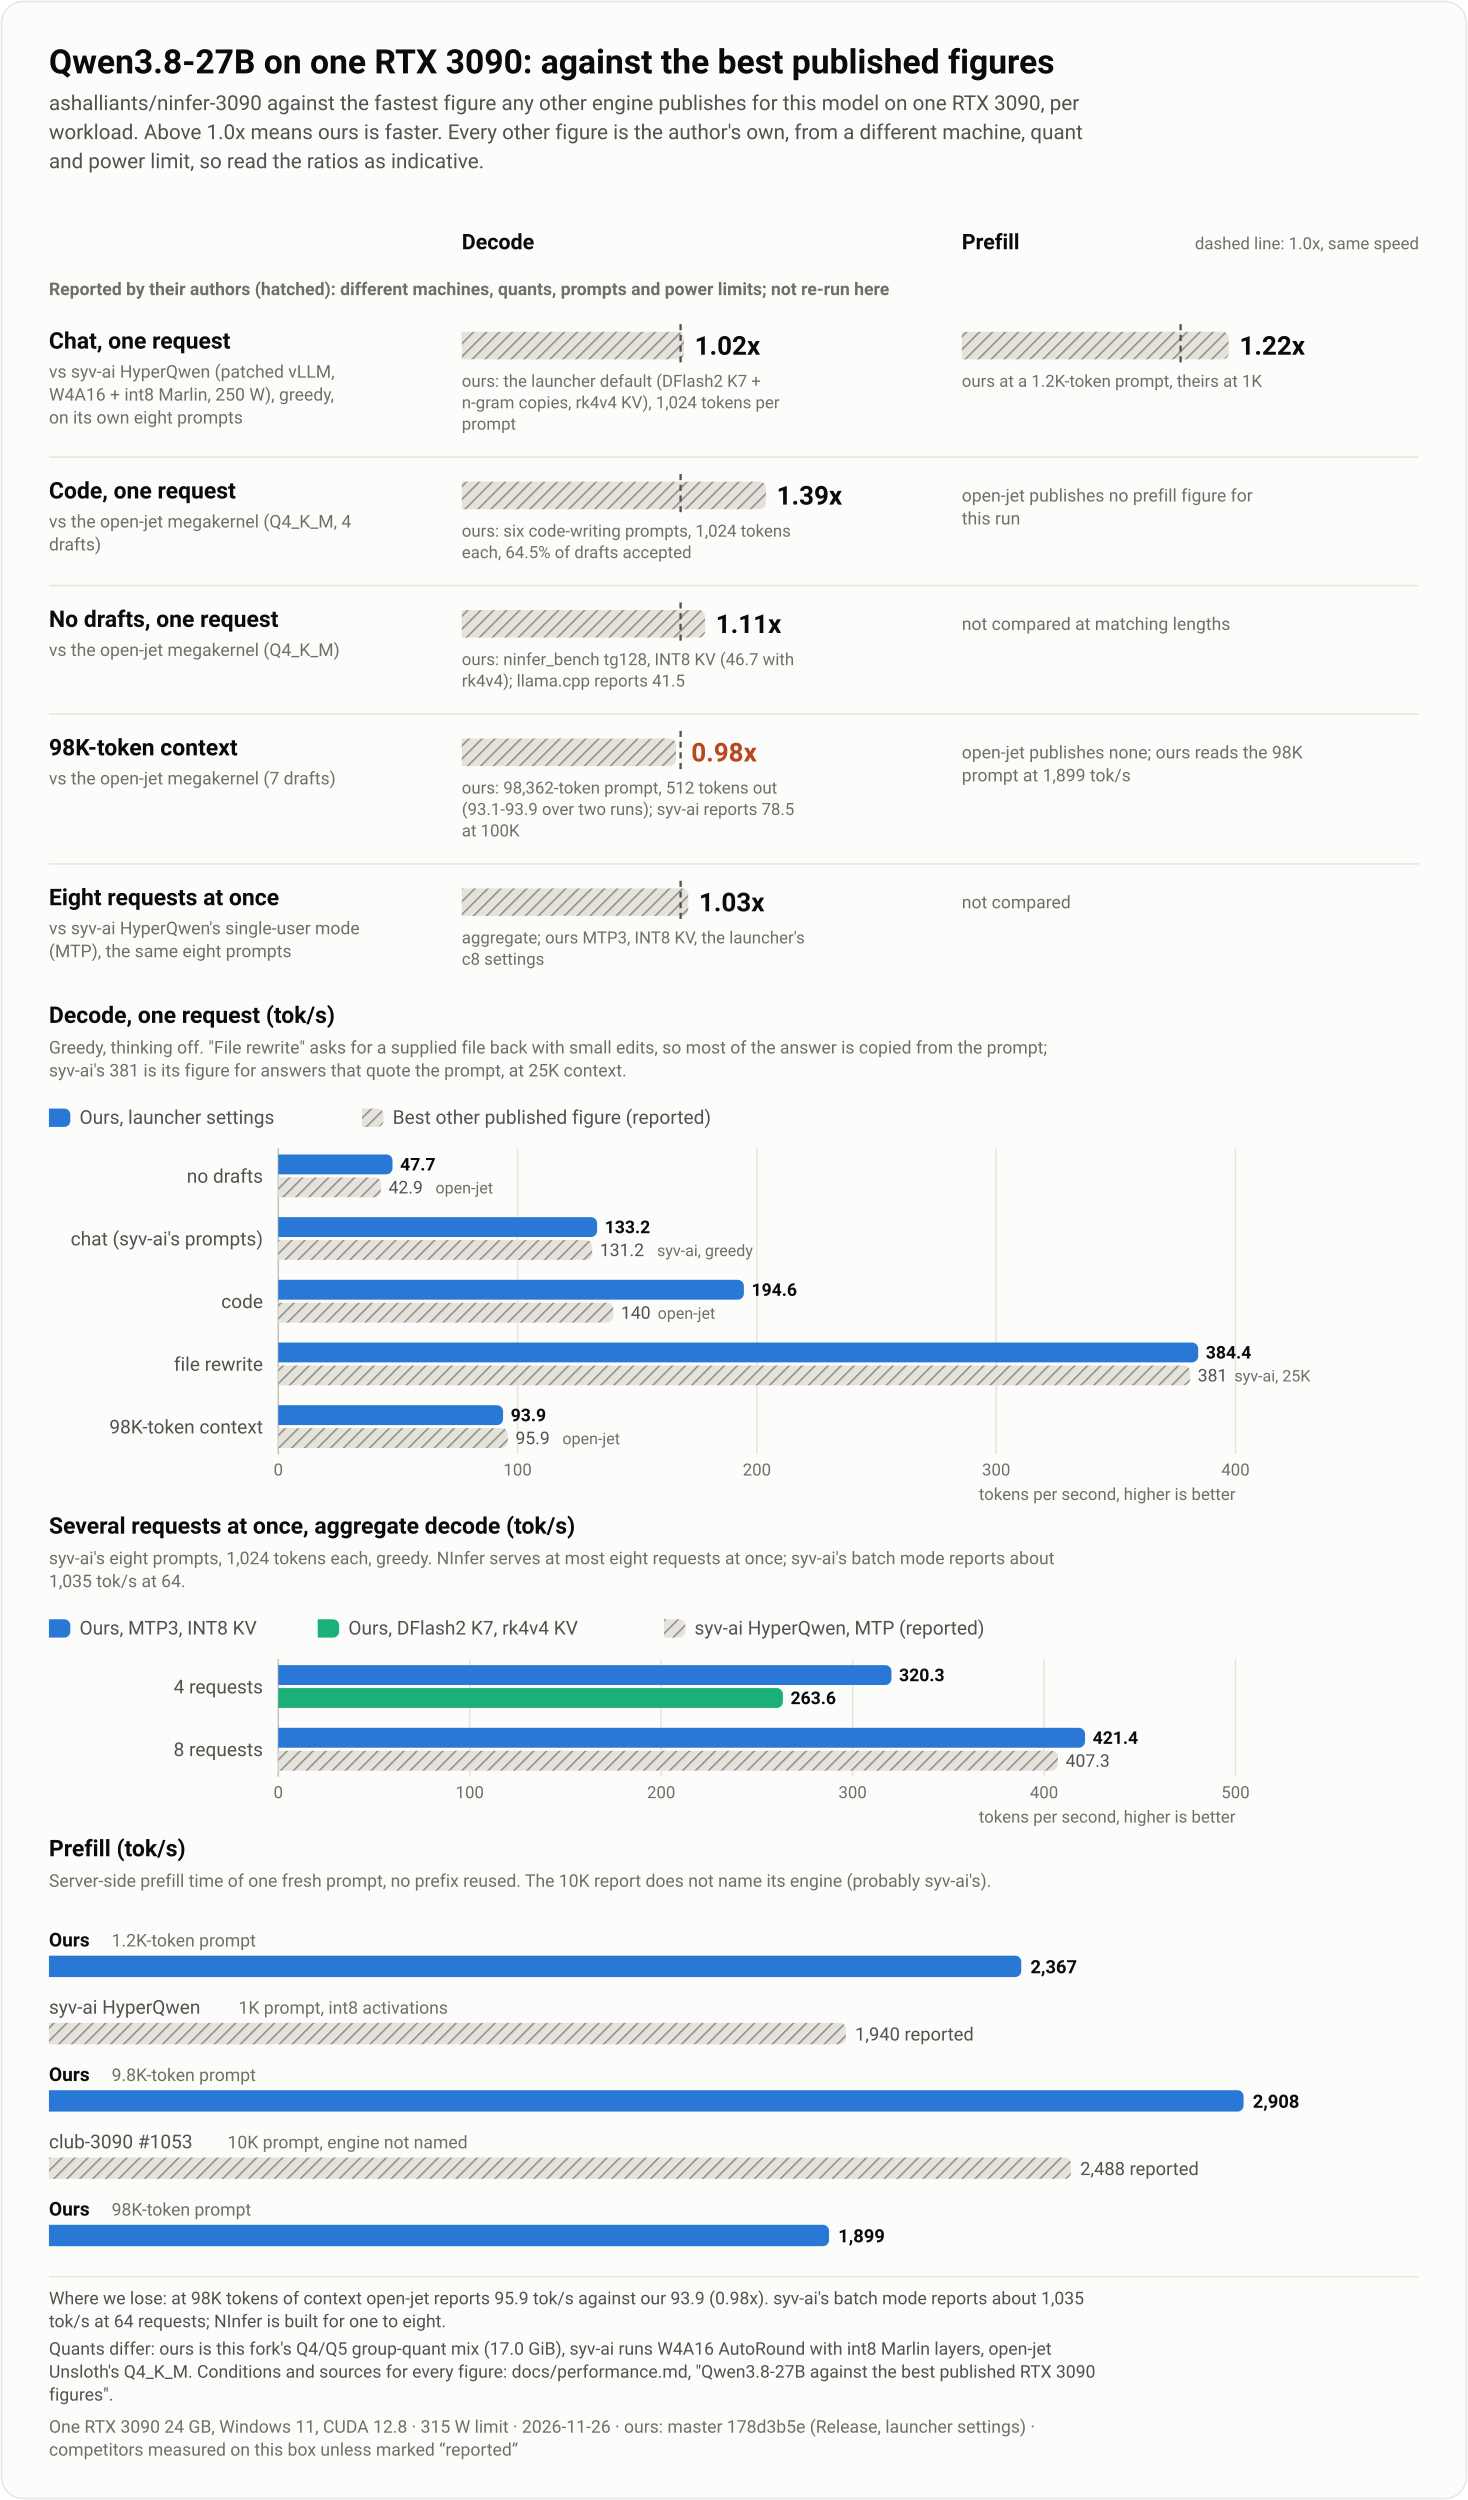
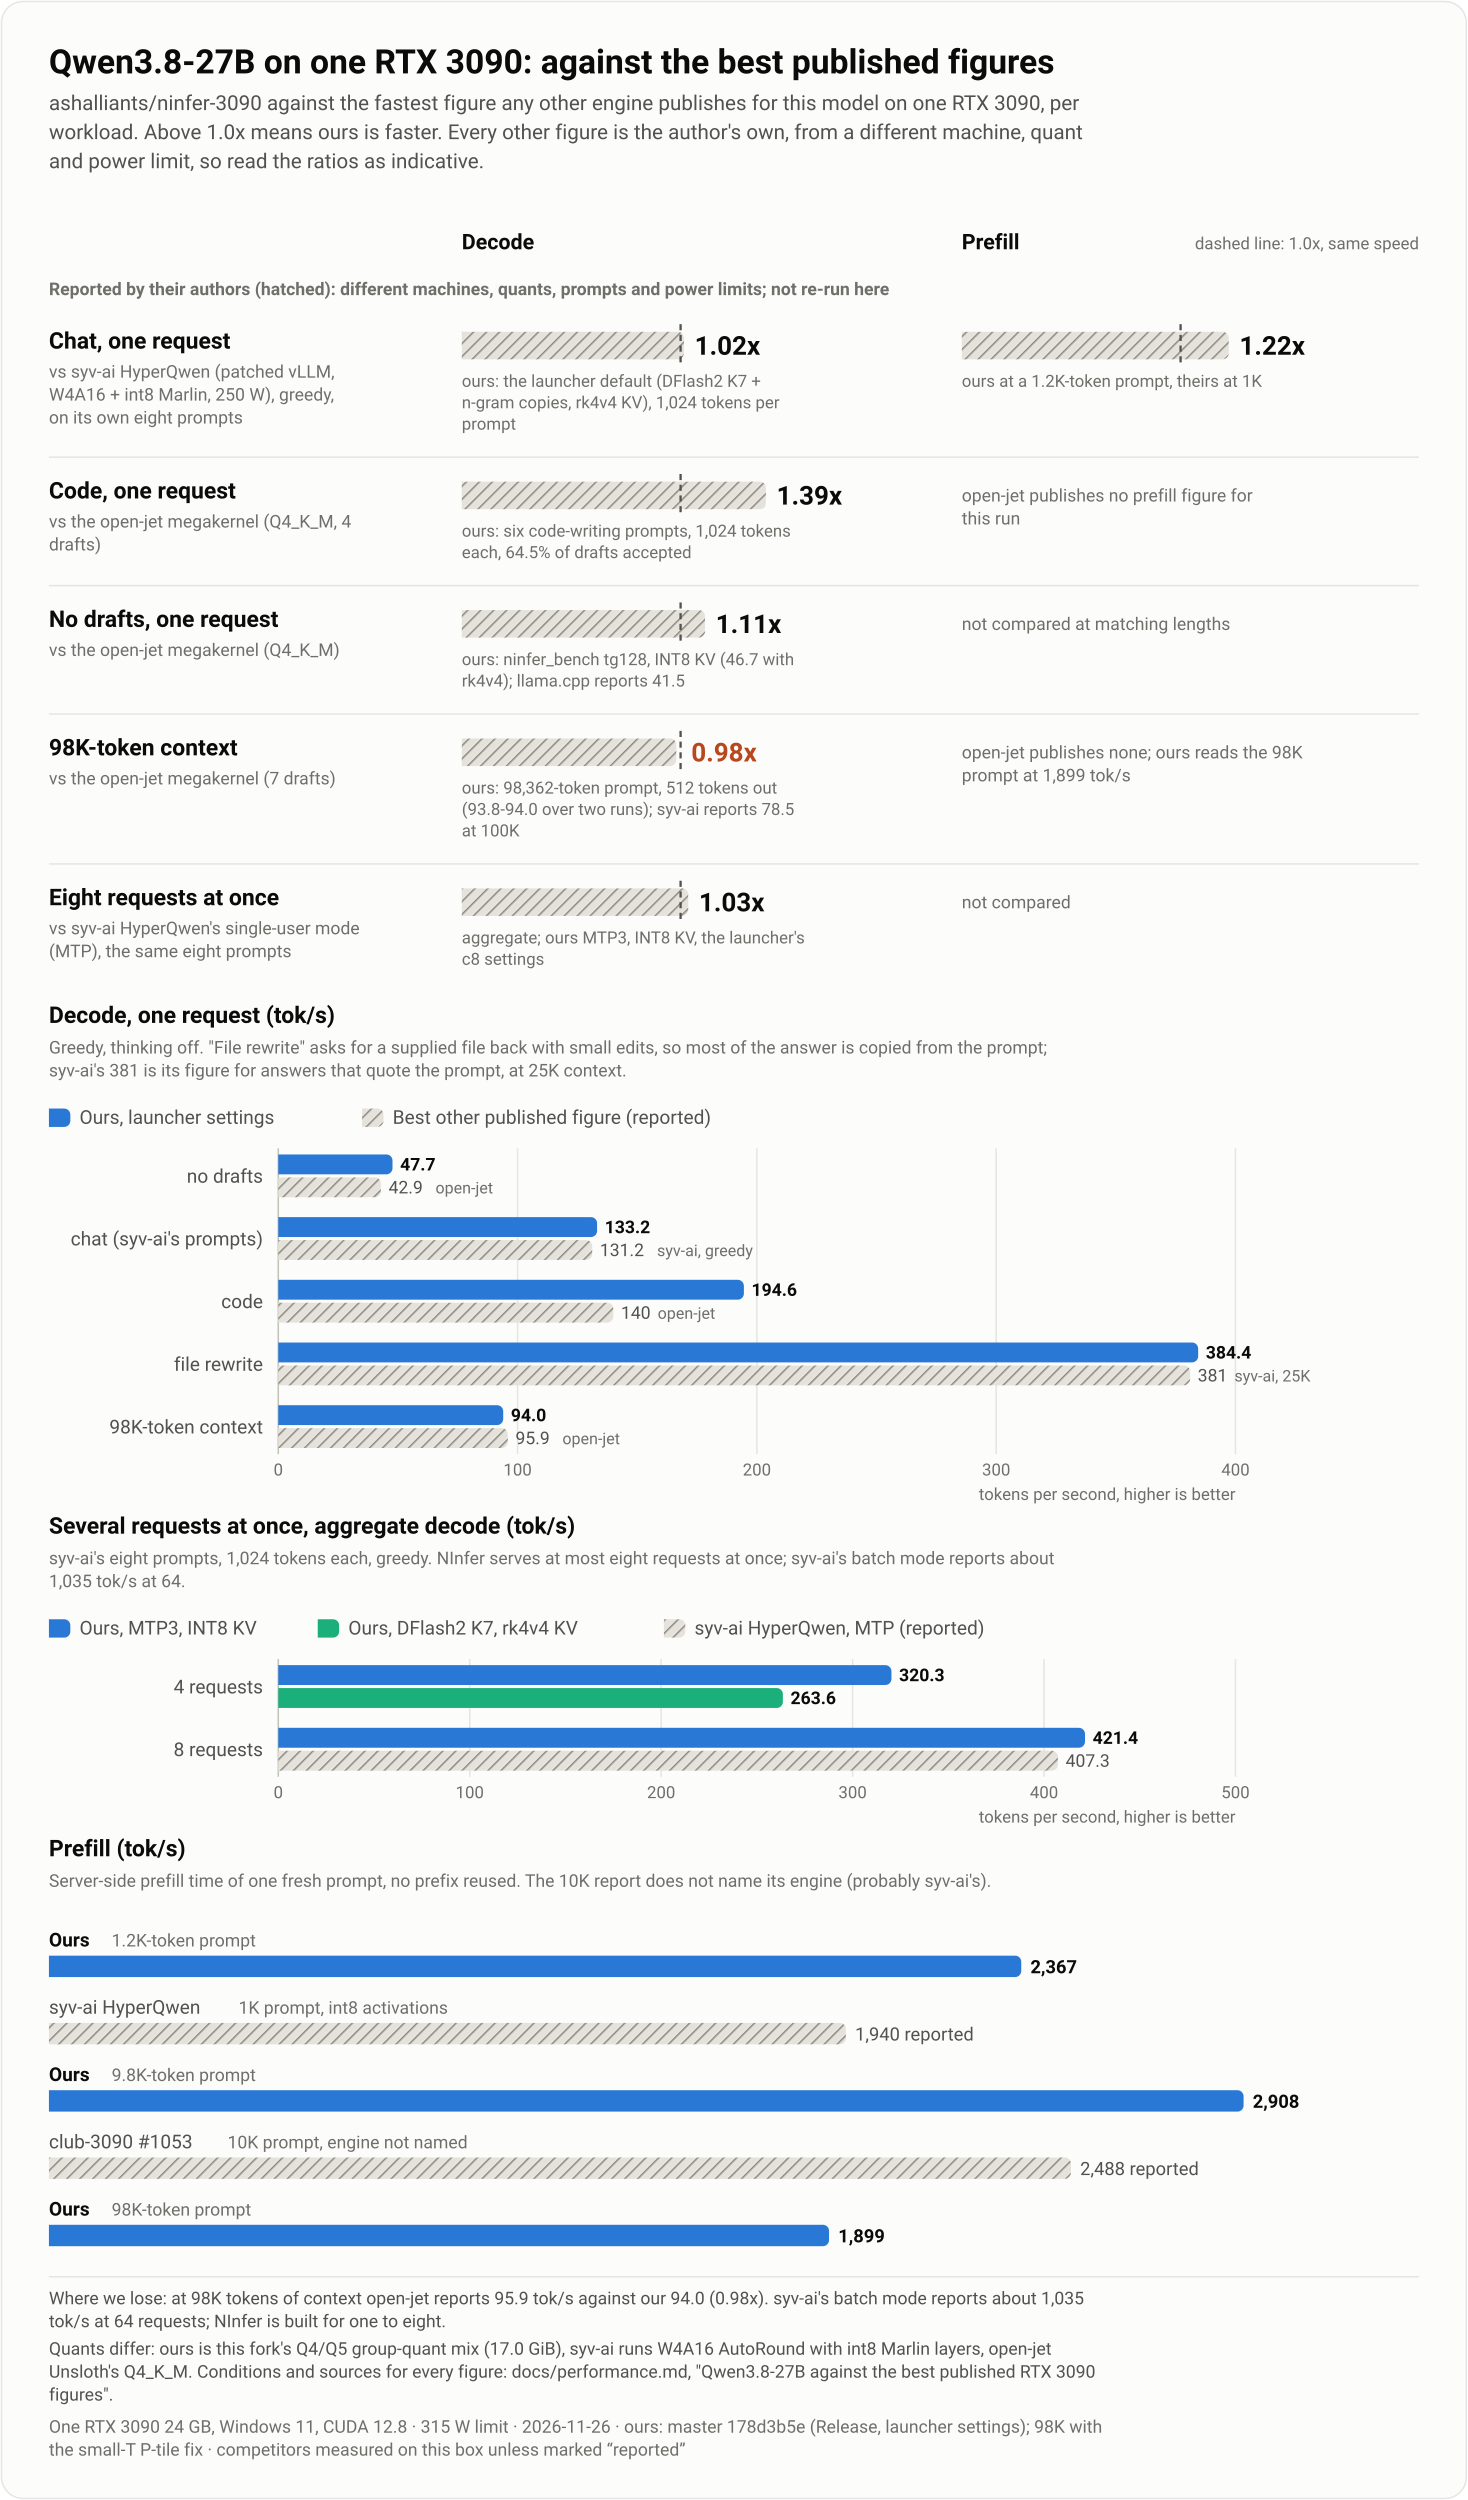
- <svg xmlns="http://www.w3.org/2000/svg" viewBox="0 0 960 1635" width="960" height="1635" role="img" aria-label="Qwen3.8-27B on one RTX 3090, ashalliants/ninfer-3090 against the best published figures. Chat, one request, vs syv-ai HyperQwen: 1.02x decode (133.2 vs 131.2), 1.22x prefill. Code vs open-jet: 1.39x (194.6 vs 140). No drafts vs open-jet: 1.11x (47.7 vs 42.9). 98K-token context vs open-jet: 0.98x (93.9 vs 95.9). Eight requests at once vs syv-ai: 1.03x (421.4 vs 407.3).">
+ <svg xmlns="http://www.w3.org/2000/svg" viewBox="0 0 960 1635" width="960" height="1635" role="img" aria-label="Qwen3.8-27B on one RTX 3090, ashalliants/ninfer-3090 against the best published figures. Chat, one request, vs syv-ai HyperQwen: 1.02x decode (133.2 vs 131.2), 1.22x prefill. Code vs open-jet: 1.39x (194.6 vs 140). No drafts vs open-jet: 1.11x (47.7 vs 42.9). 98K-token context vs open-jet: 0.98x (94.0 vs 95.9). Eight requests at once vs syv-ai: 1.03x (421.4 vs 407.3).">
  <style>
    .surface { fill: #fcfcfb; stroke: rgba(11,11,11,0.10); }
    .t1 { fill: #0b0b0b; } .t2 { fill: #52514e; } .t3 { fill: #6f6e69; }
    .grid { stroke: #e6e5df; } .base { stroke: #c3c2b7; } .ref { stroke: #52514e; stroke-dasharray: 4 3; }
    .ours { fill: #2a78d6; } .alt { fill: #1baf7a; } .same { fill: #eb6834; } .prev { fill: #b5b3aa; }
    .rep { fill: url(#hatch-rtx3090-qwen38-27b); } .hatchbg { fill: #e4e2da; } .hatchln { stroke: #8f8d86; }
    .win { fill: #1d5fb0; } .loss { fill: #b8471d; }
    text { font-family: system-ui, -apple-system, "Segoe UI", Roboto, "Helvetica Neue", Arial, sans-serif; }
    @media (prefers-color-scheme: dark) {
      .surface { fill: #1a1a19; stroke: rgba(255,255,255,0.12); }
      .t1 { fill: #f4f3ef; } .t2 { fill: #c3c2b7; } .t3 { fill: #a3a29b; }
      .grid { stroke: #2e2e2b; } .base { stroke: #4a4a46; } .ref { stroke: #c3c2b7; }
      .ours { fill: #3987e5; } .alt { fill: #199e70; } .same { fill: #d95926; } .prev { fill: #6f6e69; }
      .hatchbg { fill: #3a3935; } .hatchln { stroke: #8f8d86; }
      .win { fill: #79b0f0; } .loss { fill: #f08a5d; }
    }
  </style>
  <defs>
    <pattern id="hatch-rtx3090-qwen38-27b" width="6" height="6" patternUnits="userSpaceOnUse" patternTransform="rotate(45)">
      <rect width="6" height="6" class="hatchbg" />
      <line x1="0" y1="0" x2="0" y2="6" class="hatchln" stroke-width="2" />
    </pattern>
  </defs>
  <rect x="1" y="1" width="958" height="1633" rx="14" class="surface" stroke-width="1" />
  <text x="32.0" y="48.0" class="t1" font-size="22" font-weight="700" text-anchor="start">Qwen3.8-27B on one RTX 3090: against the best published figures</text>
  <text x="32.0" y="72.0" class="t2" font-size="13.5" font-weight="400" text-anchor="start">ashalliants/ninfer-3090 against the fastest figure any other engine publishes for this model on one RTX 3090, per</text>
  <text x="32.0" y="91.0" class="t2" font-size="13.5" font-weight="400" text-anchor="start">workload. Above 1.0x means ours is faster. Every other figure is the author's own, from a different machine, quant</text>
  <text x="32.0" y="110.0" class="t2" font-size="13.5" font-weight="400" text-anchor="start">and power limit, so read the ratios as indicative.</text>
  <text x="302.0" y="163.0" class="t1" font-size="14" font-weight="700" text-anchor="start">Decode</text>
  <text x="629.0" y="163.0" class="t1" font-size="14" font-weight="700" text-anchor="start">Prefill</text>
  <text x="928.0" y="163.0" class="t3" font-size="11" font-weight="400" text-anchor="end">dashed line: 1.0x, same speed</text>
  <text x="32.0" y="193.0" class="t3" font-size="11.5" font-weight="600" text-anchor="start">Reported by their authors (hatched): different machines, quants, prompts and power limits; not re-run here</text>
  <text x="32.0" y="228.0" class="t1" font-size="15" font-weight="700" text-anchor="start">Chat, one request</text>
  <text x="32.0" y="247.0" class="t3" font-size="11.5" font-weight="400" text-anchor="start">vs syv-ai HyperQwen (patched vLLM,</text>
  <text x="32.0" y="262.0" class="t3" font-size="11.5" font-weight="400" text-anchor="start">W4A16 + int8 Marlin, 250 W), greedy,</text>
  <text x="32.0" y="277.0" class="t3" font-size="11.5" font-weight="400" text-anchor="start">on its own eight prompts</text>
  <path class="rep" d="M302.0,217.0 h141.3 a4,4 0 0 1 4,4 v10.0 a4,4 0 0 1 -4,4 h-141.3 z" />
  <line x1="445.1" y1="212.0" x2="445.1" y2="240.0" class="ref" stroke-width="1.5" />
  <text x="454.3" y="232.0" class="t1" font-size="17" font-weight="700" text-anchor="start">1.02x</text>
  <text x="302.0" y="253.0" class="t3" font-size="11" font-weight="400" text-anchor="start">ours: the launcher default (DFlash2 K7 +</text>
  <text x="302.0" y="267.0" class="t3" font-size="11" font-weight="400" text-anchor="start">n-gram copies, rk4v4 KV), 1,024 tokens per</text>
  <text x="302.0" y="281.0" class="t3" font-size="11" font-weight="400" text-anchor="start">prompt</text>
  <path class="rep" d="M629.0,217.0 h170.6 a4,4 0 0 1 4,4 v10.0 a4,4 0 0 1 -4,4 h-170.6 z" />
  <line x1="772.1" y1="212.0" x2="772.1" y2="240.0" class="ref" stroke-width="1.5" />
  <text x="810.6" y="232.0" class="t1" font-size="17" font-weight="700" text-anchor="start">1.22x</text>
  <text x="629.0" y="253.0" class="t3" font-size="11" font-weight="400" text-anchor="start">ours at a 1.2K-token prompt, theirs at 1K</text>
  <line x1="32" y1="299.0" x2="928" y2="299.0" class="grid" stroke-width="1" />
  <text x="32.0" y="326.0" class="t1" font-size="15" font-weight="700" text-anchor="start">Code, one request</text>
  <text x="32.0" y="345.0" class="t3" font-size="11.5" font-weight="400" text-anchor="start">vs the open-jet megakernel (Q4_K_M, 4</text>
  <text x="32.0" y="360.0" class="t3" font-size="11.5" font-weight="400" text-anchor="start">drafts)</text>
  <path class="rep" d="M302.0,315.0 h194.9 a4,4 0 0 1 4,4 v10.0 a4,4 0 0 1 -4,4 h-194.9 z" />
  <line x1="445.1" y1="310.0" x2="445.1" y2="338.0" class="ref" stroke-width="1.5" />
  <text x="507.9" y="330.0" class="t1" font-size="17" font-weight="700" text-anchor="start">1.39x</text>
  <text x="302.0" y="351.0" class="t3" font-size="11" font-weight="400" text-anchor="start">ours: six code-writing prompts, 1,024 tokens</text>
  <text x="302.0" y="365.0" class="t3" font-size="11" font-weight="400" text-anchor="start">each, 64.5% of drafts accepted</text>
  <text x="629.0" y="328.0" class="t3" font-size="11.5" font-weight="400" text-anchor="start">open-jet publishes no prefill figure for</text>
  <text x="629.0" y="343.0" class="t3" font-size="11.5" font-weight="400" text-anchor="start">this run</text>
  <line x1="32" y1="383.0" x2="928" y2="383.0" class="grid" stroke-width="1" />
  <text x="32.0" y="410.0" class="t1" font-size="15" font-weight="700" text-anchor="start">No drafts, one request</text>
  <text x="32.0" y="429.0" class="t3" font-size="11.5" font-weight="400" text-anchor="start">vs the open-jet megakernel (Q4_K_M)</text>
  <path class="rep" d="M302.0,399.0 h155.1 a4,4 0 0 1 4,4 v10.0 a4,4 0 0 1 -4,4 h-155.1 z" />
  <line x1="445.1" y1="394.0" x2="445.1" y2="422.0" class="ref" stroke-width="1.5" />
  <text x="468.1" y="414.0" class="t1" font-size="17" font-weight="700" text-anchor="start">1.11x</text>
  <text x="302.0" y="435.0" class="t3" font-size="11" font-weight="400" text-anchor="start">ours: ninfer_bench tg128, INT8 KV (46.7 with</text>
  <text x="302.0" y="449.0" class="t3" font-size="11" font-weight="400" text-anchor="start">rk4v4); llama.cpp reports 41.5</text>
  <text x="629.0" y="412.0" class="t3" font-size="11.5" font-weight="400" text-anchor="start">not compared at matching lengths</text>
  <line x1="32" y1="467.0" x2="928" y2="467.0" class="grid" stroke-width="1" />
  <text x="32.0" y="494.0" class="t1" font-size="15" font-weight="700" text-anchor="start">98K-token context</text>
  <text x="32.0" y="513.0" class="t3" font-size="11.5" font-weight="400" text-anchor="start">vs the open-jet megakernel (7 drafts)</text>
-   <path class="rep" d="M302.0,483.0 h136.1 a4,4 0 0 1 4,4 v10.0 a4,4 0 0 1 -4,4 h-136.1 z" />
+   <path class="rep" d="M302.0,483.0 h136.3 a4,4 0 0 1 4,4 v10.0 a4,4 0 0 1 -4,4 h-136.3 z" />
  <line x1="445.1" y1="478.0" x2="445.1" y2="506.0" class="ref" stroke-width="1.5" />
  <text x="452.1" y="498.0" class="loss" font-size="17" font-weight="700" text-anchor="start">0.98x</text>
  <text x="302.0" y="519.0" class="t3" font-size="11" font-weight="400" text-anchor="start">ours: 98,362-token prompt, 512 tokens out</text>
-   <text x="302.0" y="533.0" class="t3" font-size="11" font-weight="400" text-anchor="start">(93.1-93.9 over two runs); syv-ai reports 78.5</text>
+   <text x="302.0" y="533.0" class="t3" font-size="11" font-weight="400" text-anchor="start">(93.8-94.0 over two runs); syv-ai reports 78.5</text>
  <text x="302.0" y="547.0" class="t3" font-size="11" font-weight="400" text-anchor="start">at 100K</text>
  <text x="629.0" y="496.0" class="t3" font-size="11.5" font-weight="400" text-anchor="start">open-jet publishes none; ours reads the 98K</text>
  <text x="629.0" y="511.0" class="t3" font-size="11.5" font-weight="400" text-anchor="start">prompt at 1,899 tok/s</text>
  <line x1="32" y1="565.0" x2="928" y2="565.0" class="grid" stroke-width="1" />
  <text x="32.0" y="592.0" class="t1" font-size="15" font-weight="700" text-anchor="start">Eight requests at once</text>
  <text x="32.0" y="611.0" class="t3" font-size="11.5" font-weight="400" text-anchor="start">vs syv-ai HyperQwen's single-user mode</text>
  <text x="32.0" y="626.0" class="t3" font-size="11.5" font-weight="400" text-anchor="start">(MTP), the same eight prompts</text>
  <path class="rep" d="M302.0,581.0 h144.1 a4,4 0 0 1 4,4 v10.0 a4,4 0 0 1 -4,4 h-144.1 z" />
  <line x1="445.1" y1="576.0" x2="445.1" y2="604.0" class="ref" stroke-width="1.5" />
  <text x="457.1" y="596.0" class="t1" font-size="17" font-weight="700" text-anchor="start">1.03x</text>
  <text x="302.0" y="617.0" class="t3" font-size="11" font-weight="400" text-anchor="start">aggregate; ours MTP3, INT8 KV, the launcher's</text>
  <text x="302.0" y="631.0" class="t3" font-size="11" font-weight="400" text-anchor="start">c8 settings</text>
  <text x="629.0" y="594.0" class="t3" font-size="11.5" font-weight="400" text-anchor="start">not compared</text>
  <text x="32.0" y="669.0" class="t1" font-size="15" font-weight="600" text-anchor="start">Decode, one request (tok/s)</text>
  <text x="32.0" y="689.0" class="t3" font-size="11.5" font-weight="400" text-anchor="start">Greedy, thinking off. "File rewrite" asks for a supplied file back with small edits, so most of the answer is copied from the prompt;</text>
  <text x="32.0" y="704.0" class="t3" font-size="11.5" font-weight="400" text-anchor="start">syv-ai's 381 is its figure for answers that quote the prompt, at 25K context.</text>
  <path class="ours" d="M32.0,725.0 h10.0 a4,4 0 0 1 4,4 v4.0 a4,4 0 0 1 -4,4 h-10.0 z" />
  <text x="52.0" y="735.0" class="t2" font-size="12.5" font-weight="400" text-anchor="start">Ours, launcher settings</text>
  <path class="rep" d="M236.8,725.0 h10.0 a4,4 0 0 1 4,4 v4.0 a4,4 0 0 1 -4,4 h-10.0 z" />
  <text x="256.8" y="735.0" class="t2" font-size="12.5" font-weight="400" text-anchor="start">Best other published figure (reported)</text>
  <line x1="182.0" y1="751.0" x2="182.0" y2="951.0" class="base" stroke-width="1" />
  <text x="182.0" y="965.0" class="t3" font-size="11" font-weight="400" text-anchor="middle">0</text>
  <line x1="338.5" y1="751.0" x2="338.5" y2="951.0" class="grid" stroke-width="1" />
  <text x="338.5" y="965.0" class="t3" font-size="11" font-weight="400" text-anchor="middle">100</text>
  <line x1="495.0" y1="751.0" x2="495.0" y2="951.0" class="grid" stroke-width="1" />
  <text x="495.0" y="965.0" class="t3" font-size="11" font-weight="400" text-anchor="middle">200</text>
  <line x1="651.5" y1="751.0" x2="651.5" y2="951.0" class="grid" stroke-width="1" />
  <text x="651.5" y="965.0" class="t3" font-size="11" font-weight="400" text-anchor="middle">300</text>
  <line x1="808.0" y1="751.0" x2="808.0" y2="951.0" class="grid" stroke-width="1" />
  <text x="808.0" y="965.0" class="t3" font-size="11" font-weight="400" text-anchor="middle">400</text>
  <text x="172.0" y="773.5" class="t2" font-size="12.5" font-weight="400" text-anchor="end">no drafts</text>
  <path class="ours" d="M182.0,755.0 h70.7 a4,4 0 0 1 4,4 v5.0 a4,4 0 0 1 -4,4 h-70.7 z" />
  <text x="261.7" y="765.5" class="t1" font-size="11.5" font-weight="600" text-anchor="start">47.7</text>
  <path class="rep" d="M182.0,770.0 h63.1 a4,4 0 0 1 4,4 v5.0 a4,4 0 0 1 -4,4 h-63.1 z" />
  <text x="254.1" y="780.5" class="t2" font-size="11.5" font-weight="400" text-anchor="start">42.9</text>
  <text x="284.8" y="780.5" class="t3" font-size="10.5" font-weight="400" text-anchor="start">open-jet</text>
  <text x="172.0" y="814.5" class="t2" font-size="12.5" font-weight="400" text-anchor="end">chat (syv-ai's prompts)</text>
  <path class="ours" d="M182.0,796.0 h204.5 a4,4 0 0 1 4,4 v5.0 a4,4 0 0 1 -4,4 h-204.5 z" />
  <text x="395.5" y="806.5" class="t1" font-size="11.5" font-weight="600" text-anchor="start">133.2</text>
  <path class="rep" d="M182.0,811.0 h201.3 a4,4 0 0 1 4,4 v5.0 a4,4 0 0 1 -4,4 h-201.3 z" />
  <text x="392.3" y="821.5" class="t2" font-size="11.5" font-weight="400" text-anchor="start">131.2</text>
  <text x="429.7" y="821.5" class="t3" font-size="10.5" font-weight="400" text-anchor="start">syv-ai, greedy</text>
  <text x="172.0" y="855.5" class="t2" font-size="12.5" font-weight="400" text-anchor="end">code</text>
  <path class="ours" d="M182.0,837.0 h300.5 a4,4 0 0 1 4,4 v5.0 a4,4 0 0 1 -4,4 h-300.5 z" />
  <text x="491.5" y="847.5" class="t1" font-size="11.5" font-weight="600" text-anchor="start">194.6</text>
  <path class="rep" d="M182.0,852.0 h215.1 a4,4 0 0 1 4,4 v5.0 a4,4 0 0 1 -4,4 h-215.1 z" />
  <text x="406.1" y="862.5" class="t2" font-size="11.5" font-weight="400" text-anchor="start">140</text>
  <text x="430.1" y="862.5" class="t3" font-size="10.5" font-weight="400" text-anchor="start">open-jet</text>
  <text x="172.0" y="896.5" class="t2" font-size="12.5" font-weight="400" text-anchor="end">file rewrite</text>
  <path class="ours" d="M182.0,878.0 h597.6 a4,4 0 0 1 4,4 v5.0 a4,4 0 0 1 -4,4 h-597.6 z" />
  <text x="788.6" y="888.5" class="t1" font-size="11.5" font-weight="600" text-anchor="start">384.4</text>
  <path class="rep" d="M182.0,893.0 h592.3 a4,4 0 0 1 4,4 v5.0 a4,4 0 0 1 -4,4 h-592.3 z" />
  <text x="783.3" y="903.5" class="t2" font-size="11.5" font-weight="400" text-anchor="start">381</text>
  <text x="807.3" y="903.5" class="t3" font-size="10.5" font-weight="400" text-anchor="start">syv-ai, 25K</text>
  <text x="172.0" y="937.5" class="t2" font-size="12.5" font-weight="400" text-anchor="end">98K-token context</text>
-   <path class="ours" d="M182.0,919.0 h143.0 a4,4 0 0 1 4,4 v5.0 a4,4 0 0 1 -4,4 h-143.0 z" />
-   <text x="334.0" y="929.5" class="t1" font-size="11.5" font-weight="600" text-anchor="start">93.9</text>
+   <path class="ours" d="M182.0,919.0 h143.1 a4,4 0 0 1 4,4 v5.0 a4,4 0 0 1 -4,4 h-143.1 z" />
+   <text x="334.1" y="929.5" class="t1" font-size="11.5" font-weight="600" text-anchor="start">94.0</text>
  <path class="rep" d="M182.0,934.0 h146.1 a4,4 0 0 1 4,4 v5.0 a4,4 0 0 1 -4,4 h-146.1 z" />
  <text x="337.1" y="944.5" class="t2" font-size="11.5" font-weight="400" text-anchor="start">95.9</text>
  <text x="367.8" y="944.5" class="t3" font-size="10.5" font-weight="400" text-anchor="start">open-jet</text>
  <text x="808.0" y="981.0" class="t3" font-size="11" font-weight="400" text-anchor="end">tokens per second, higher is better</text>
  <text x="32.0" y="1003.0" class="t1" font-size="15" font-weight="600" text-anchor="start">Several requests at once, aggregate decode (tok/s)</text>
  <text x="32.0" y="1023.0" class="t3" font-size="11.5" font-weight="400" text-anchor="start">syv-ai's eight prompts, 1,024 tokens each, greedy. NInfer serves at most eight requests at once; syv-ai's batch mode reports about</text>
  <text x="32.0" y="1038.0" class="t3" font-size="11.5" font-weight="400" text-anchor="start">1,035 tok/s at 64.</text>
  <path class="ours" d="M32.0,1059.0 h10.0 a4,4 0 0 1 4,4 v4.0 a4,4 0 0 1 -4,4 h-10.0 z" />
  <text x="52.0" y="1069.0" class="t2" font-size="12.5" font-weight="400" text-anchor="start">Ours, MTP3, INT8 KV</text>
  <path class="alt" d="M207.8,1059.0 h10.0 a4,4 0 0 1 4,4 v4.0 a4,4 0 0 1 -4,4 h-10.0 z" />
  <text x="227.8" y="1069.0" class="t2" font-size="12.5" font-weight="400" text-anchor="start">Ours, DFlash2 K7, rk4v4 KV</text>
  <path class="rep" d="M434.2,1059.0 h10.0 a4,4 0 0 1 4,4 v4.0 a4,4 0 0 1 -4,4 h-10.0 z" />
  <text x="454.2" y="1069.0" class="t2" font-size="12.5" font-weight="400" text-anchor="start">syv-ai HyperQwen, MTP (reported)</text>
  <line x1="182.0" y1="1085.0" x2="182.0" y2="1162.0" class="base" stroke-width="1" />
  <text x="182.0" y="1176.0" class="t3" font-size="11" font-weight="400" text-anchor="middle">0</text>
  <line x1="307.2" y1="1085.0" x2="307.2" y2="1162.0" class="grid" stroke-width="1" />
  <text x="307.2" y="1176.0" class="t3" font-size="11" font-weight="400" text-anchor="middle">100</text>
  <line x1="432.4" y1="1085.0" x2="432.4" y2="1162.0" class="grid" stroke-width="1" />
  <text x="432.4" y="1176.0" class="t3" font-size="11" font-weight="400" text-anchor="middle">200</text>
  <line x1="557.6" y1="1085.0" x2="557.6" y2="1162.0" class="grid" stroke-width="1" />
  <text x="557.6" y="1176.0" class="t3" font-size="11" font-weight="400" text-anchor="middle">300</text>
  <line x1="682.8" y1="1085.0" x2="682.8" y2="1162.0" class="grid" stroke-width="1" />
  <text x="682.8" y="1176.0" class="t3" font-size="11" font-weight="400" text-anchor="middle">400</text>
  <line x1="808.0" y1="1085.0" x2="808.0" y2="1162.0" class="grid" stroke-width="1" />
  <text x="808.0" y="1176.0" class="t3" font-size="11" font-weight="400" text-anchor="middle">500</text>
  <text x="172.0" y="1107.5" class="t2" font-size="12.5" font-weight="400" text-anchor="end">4 requests</text>
  <path class="ours" d="M182.0,1089.0 h397.0 a4,4 0 0 1 4,4 v5.0 a4,4 0 0 1 -4,4 h-397.0 z" />
  <text x="588.0" y="1099.5" class="t1" font-size="11.5" font-weight="600" text-anchor="start">320.3</text>
  <path class="alt" d="M182.0,1104.0 h326.0 a4,4 0 0 1 4,4 v5.0 a4,4 0 0 1 -4,4 h-326.0 z" />
  <text x="517.0" y="1114.5" class="t1" font-size="11.5" font-weight="600" text-anchor="start">263.6</text>
  <text x="172.0" y="1148.5" class="t2" font-size="12.5" font-weight="400" text-anchor="end">8 requests</text>
  <path class="ours" d="M182.0,1130.0 h523.6 a4,4 0 0 1 4,4 v5.0 a4,4 0 0 1 -4,4 h-523.6 z" />
  <text x="714.6" y="1140.5" class="t1" font-size="11.5" font-weight="600" text-anchor="start">421.4</text>
  <path class="rep" d="M182.0,1145.0 h505.9 a4,4 0 0 1 4,4 v5.0 a4,4 0 0 1 -4,4 h-505.9 z" />
  <text x="696.9" y="1155.5" class="t2" font-size="11.5" font-weight="400" text-anchor="start">407.3</text>
  <text x="808.0" y="1192.0" class="t3" font-size="11" font-weight="400" text-anchor="end">tokens per second, higher is better</text>
  <text x="32.0" y="1214.0" class="t1" font-size="15" font-weight="600" text-anchor="start">Prefill (tok/s)</text>
  <text x="32.0" y="1234.0" class="t3" font-size="11.5" font-weight="400" text-anchor="start">Server-side prefill time of one fresh prompt, no prefix reused. The 10K report does not name its engine (probably syv-ai's).</text>
  <text x="32.0" y="1273.0" class="t1" font-size="12.5" font-weight="600" text-anchor="start">Ours</text>
  <text x="73.0" y="1273.0" class="t3" font-size="11.5" font-weight="400" text-anchor="start">1.2K-token prompt</text>
  <path class="ours" d="M32.0,1279.0 h631.9 a4,4 0 0 1 4,4 v6.0 a4,4 0 0 1 -4,4 h-631.9 z" />
  <text x="673.9" y="1290.5" class="t1" font-size="12" font-weight="600" text-anchor="start">2,367</text>
  <text x="32.0" y="1317.0" class="t2" font-size="12.5" font-weight="400" text-anchor="start">syv-ai HyperQwen</text>
  <text x="156.0" y="1317.0" class="t3" font-size="11.5" font-weight="400" text-anchor="start">1K prompt, int8 activations</text>
  <path class="rep" d="M32.0,1323.0 h517.2 a4,4 0 0 1 4,4 v6.0 a4,4 0 0 1 -4,4 h-517.2 z" />
  <text x="559.2" y="1334.5" class="t2" font-size="12" font-weight="400" text-anchor="start">1,940 reported</text>
  <text x="32.0" y="1361.0" class="t1" font-size="12.5" font-weight="600" text-anchor="start">Ours</text>
  <text x="73.0" y="1361.0" class="t3" font-size="11.5" font-weight="400" text-anchor="start">9.8K-token prompt</text>
  <path class="ours" d="M32.0,1367.0 h777.3 a4,4 0 0 1 4,4 v6.0 a4,4 0 0 1 -4,4 h-777.3 z" />
  <text x="819.3" y="1378.5" class="t1" font-size="12" font-weight="600" text-anchor="start">2,908</text>
  <text x="32.0" y="1405.0" class="t2" font-size="12.5" font-weight="400" text-anchor="start">club-3090 #1053</text>
  <text x="148.8" y="1405.0" class="t3" font-size="11.5" font-weight="400" text-anchor="start">10K prompt, engine not named</text>
  <path class="rep" d="M32.0,1411.0 h664.4 a4,4 0 0 1 4,4 v6.0 a4,4 0 0 1 -4,4 h-664.4 z" />
  <text x="706.4" y="1422.5" class="t2" font-size="12" font-weight="400" text-anchor="start">2,488 reported</text>
  <text x="32.0" y="1449.0" class="t1" font-size="12.5" font-weight="600" text-anchor="start">Ours</text>
  <text x="73.0" y="1449.0" class="t3" font-size="11.5" font-weight="400" text-anchor="start">98K-token prompt</text>
  <path class="ours" d="M32.0,1455.0 h506.2 a4,4 0 0 1 4,4 v6.0 a4,4 0 0 1 -4,4 h-506.2 z" />
  <text x="548.2" y="1466.5" class="t1" font-size="12" font-weight="600" text-anchor="start">1,899</text>
  <line x1="32" y1="1489.0" x2="928" y2="1489.0" class="grid" stroke-width="1" />
-   <text x="32.0" y="1507.0" class="t2" font-size="11.5" font-weight="400" text-anchor="start">Where we lose: at 98K tokens of context open-jet reports 95.9 tok/s against our 93.9 (0.98x). syv-ai's batch mode reports about 1,035</text>
+   <text x="32.0" y="1507.0" class="t2" font-size="11.5" font-weight="400" text-anchor="start">Where we lose: at 98K tokens of context open-jet reports 95.9 tok/s against our 94.0 (0.98x). syv-ai's batch mode reports about 1,035</text>
  <text x="32.0" y="1522.0" class="t2" font-size="11.5" font-weight="400" text-anchor="start">tok/s at 64 requests; NInfer is built for one to eight.</text>
  <text x="32.0" y="1540.0" class="t2" font-size="11.5" font-weight="400" text-anchor="start">Quants differ: ours is this fork's Q4/Q5 group-quant mix (17.0 GiB), syv-ai runs W4A16 AutoRound with int8 Marlin layers, open-jet</text>
  <text x="32.0" y="1555.0" class="t2" font-size="11.5" font-weight="400" text-anchor="start">Unsloth's Q4_K_M. Conditions and sources for every figure: docs/performance.md, "Qwen3.8-27B against the best published RTX 3090</text>
  <text x="32.0" y="1570.0" class="t2" font-size="11.5" font-weight="400" text-anchor="start">figures".</text>
-   <text x="32.0" y="1591.0" class="t3" font-size="11.5" font-weight="400" text-anchor="start">One RTX 3090 24 GB, Windows 11, CUDA 12.8 · 315 W limit · 2026-11-26 · ours: master 178d3b5e (Release, launcher settings) ·</text>
-   <text x="32.0" y="1606.0" class="t3" font-size="11.5" font-weight="400" text-anchor="start">competitors measured on this box unless marked “reported”</text>
+   <text x="32.0" y="1591.0" class="t3" font-size="11.5" font-weight="400" text-anchor="start">One RTX 3090 24 GB, Windows 11, CUDA 12.8 · 315 W limit · 2026-11-26 · ours: master 178d3b5e (Release, launcher settings); 98K with</text>
+   <text x="32.0" y="1606.0" class="t3" font-size="11.5" font-weight="400" text-anchor="start">the small-T P-tile fix · competitors measured on this box unless marked “reported”</text>
</svg>
